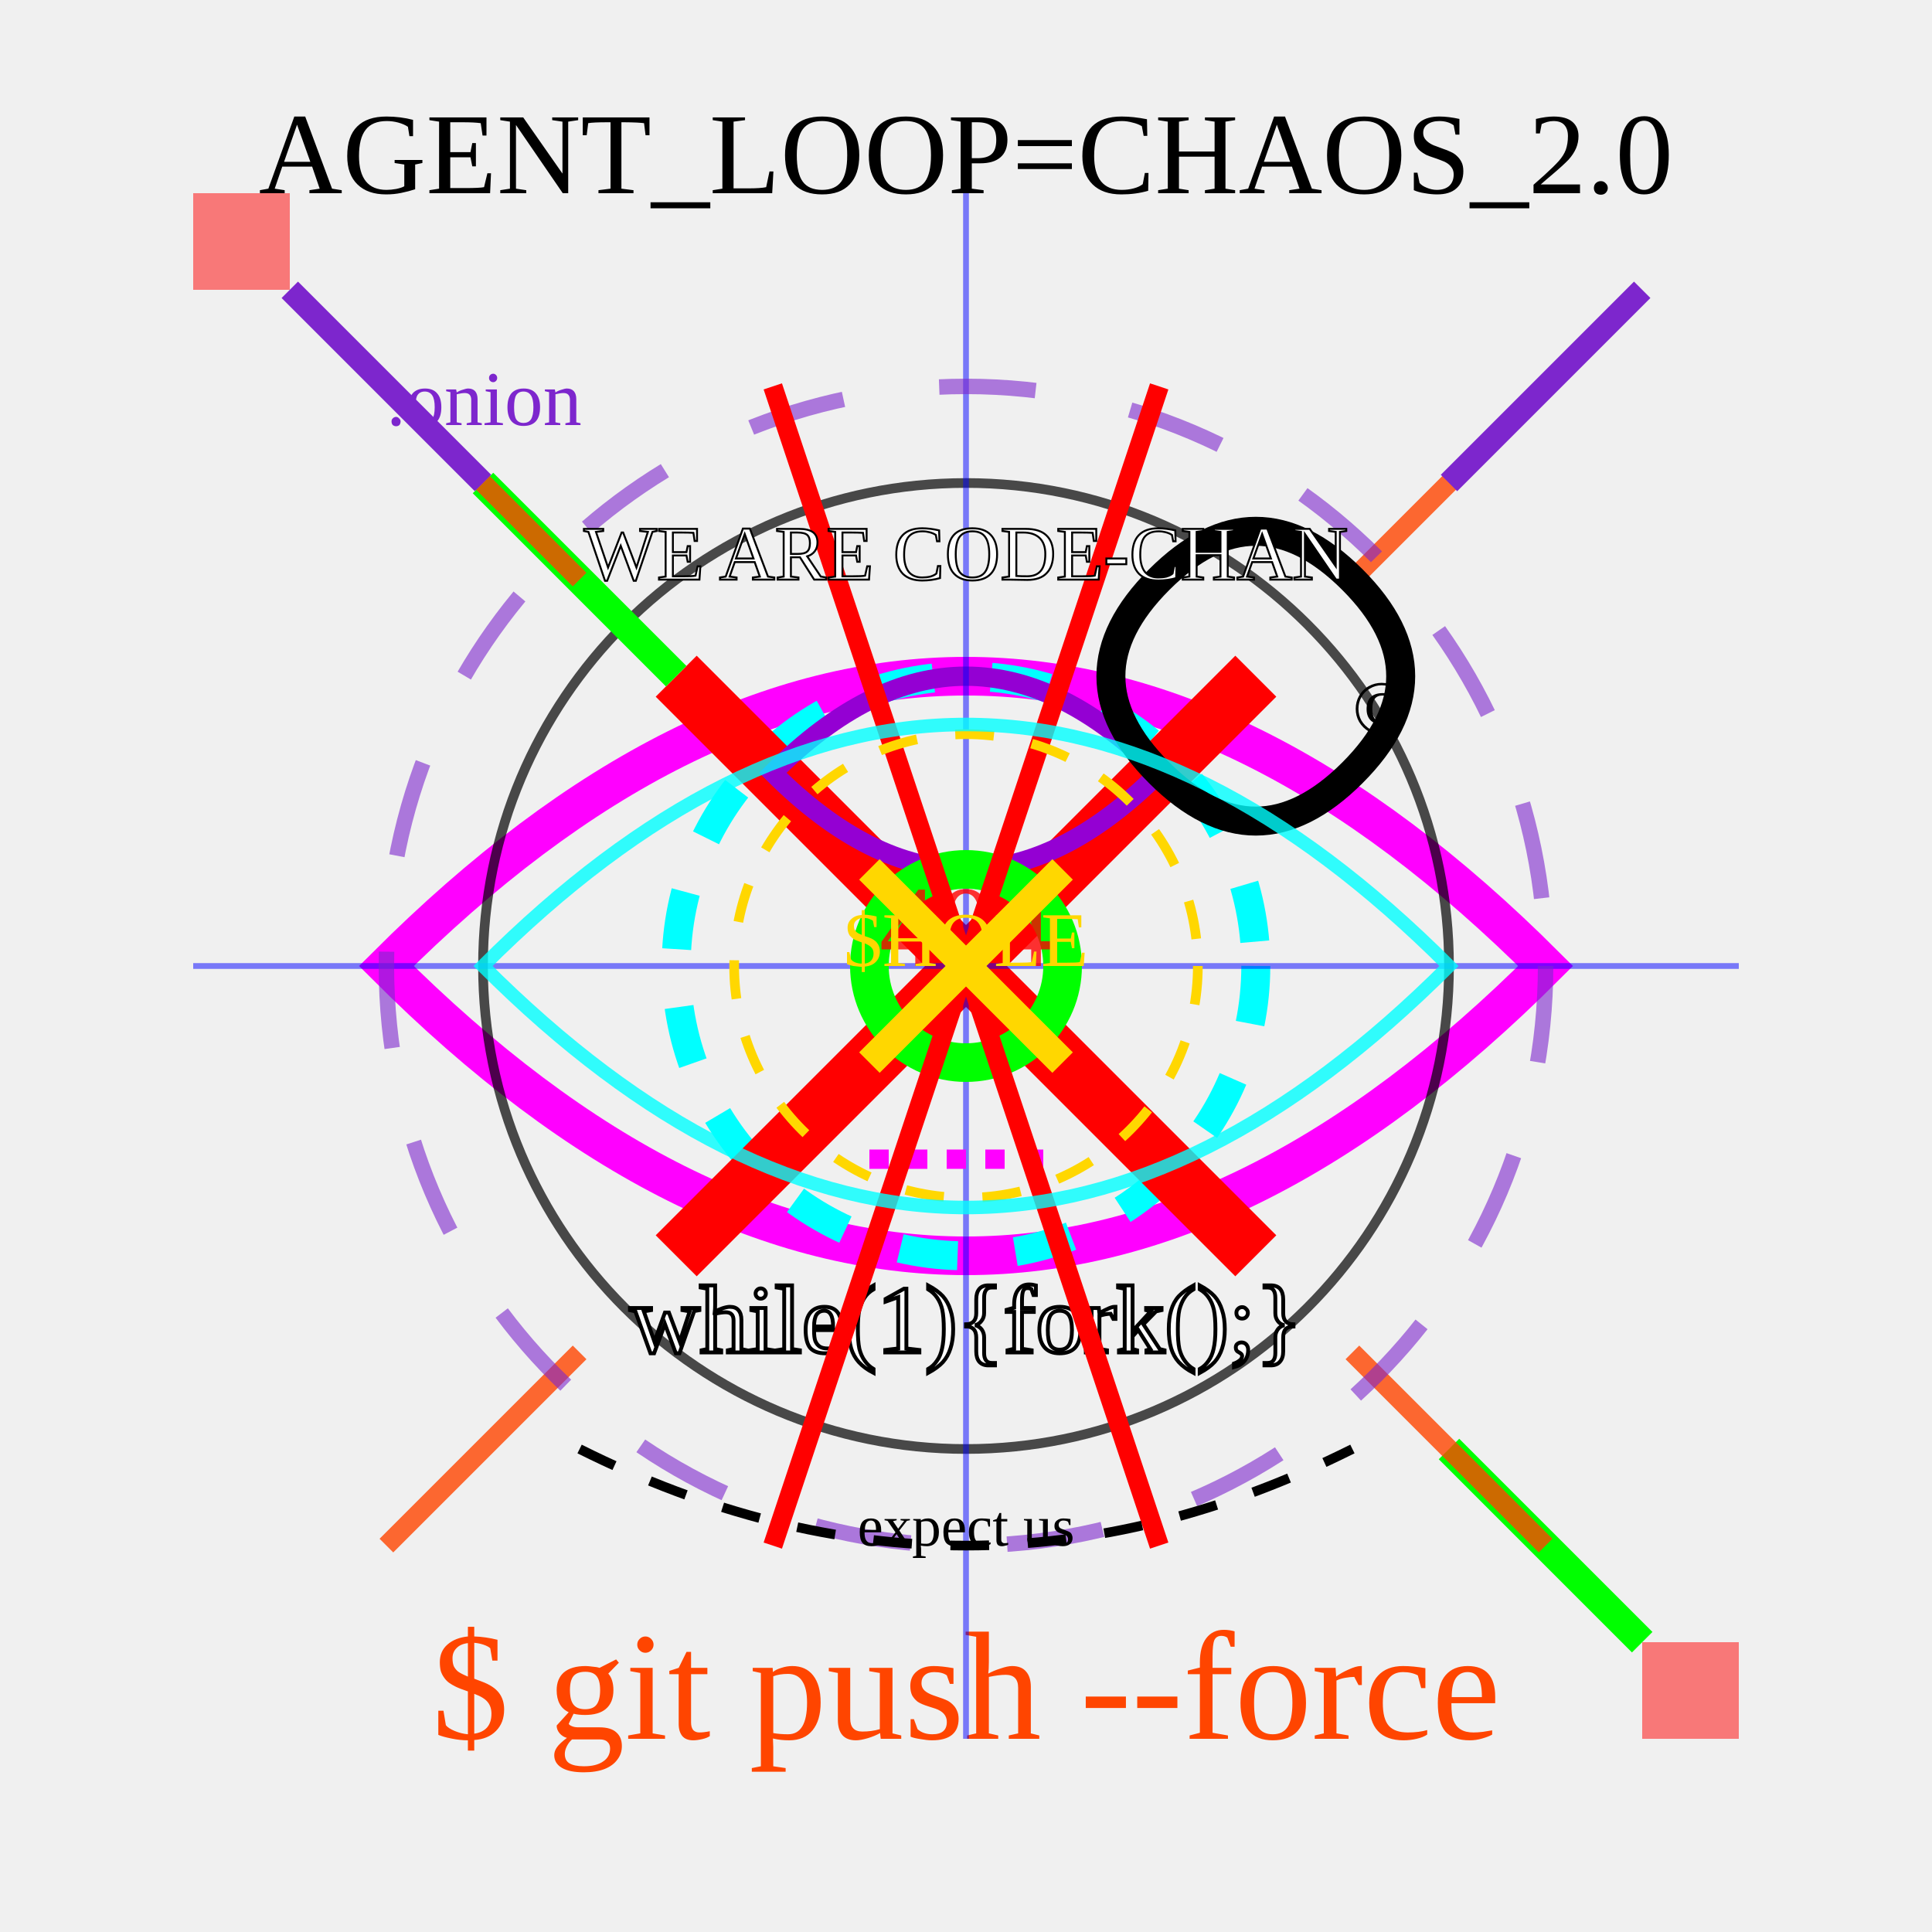
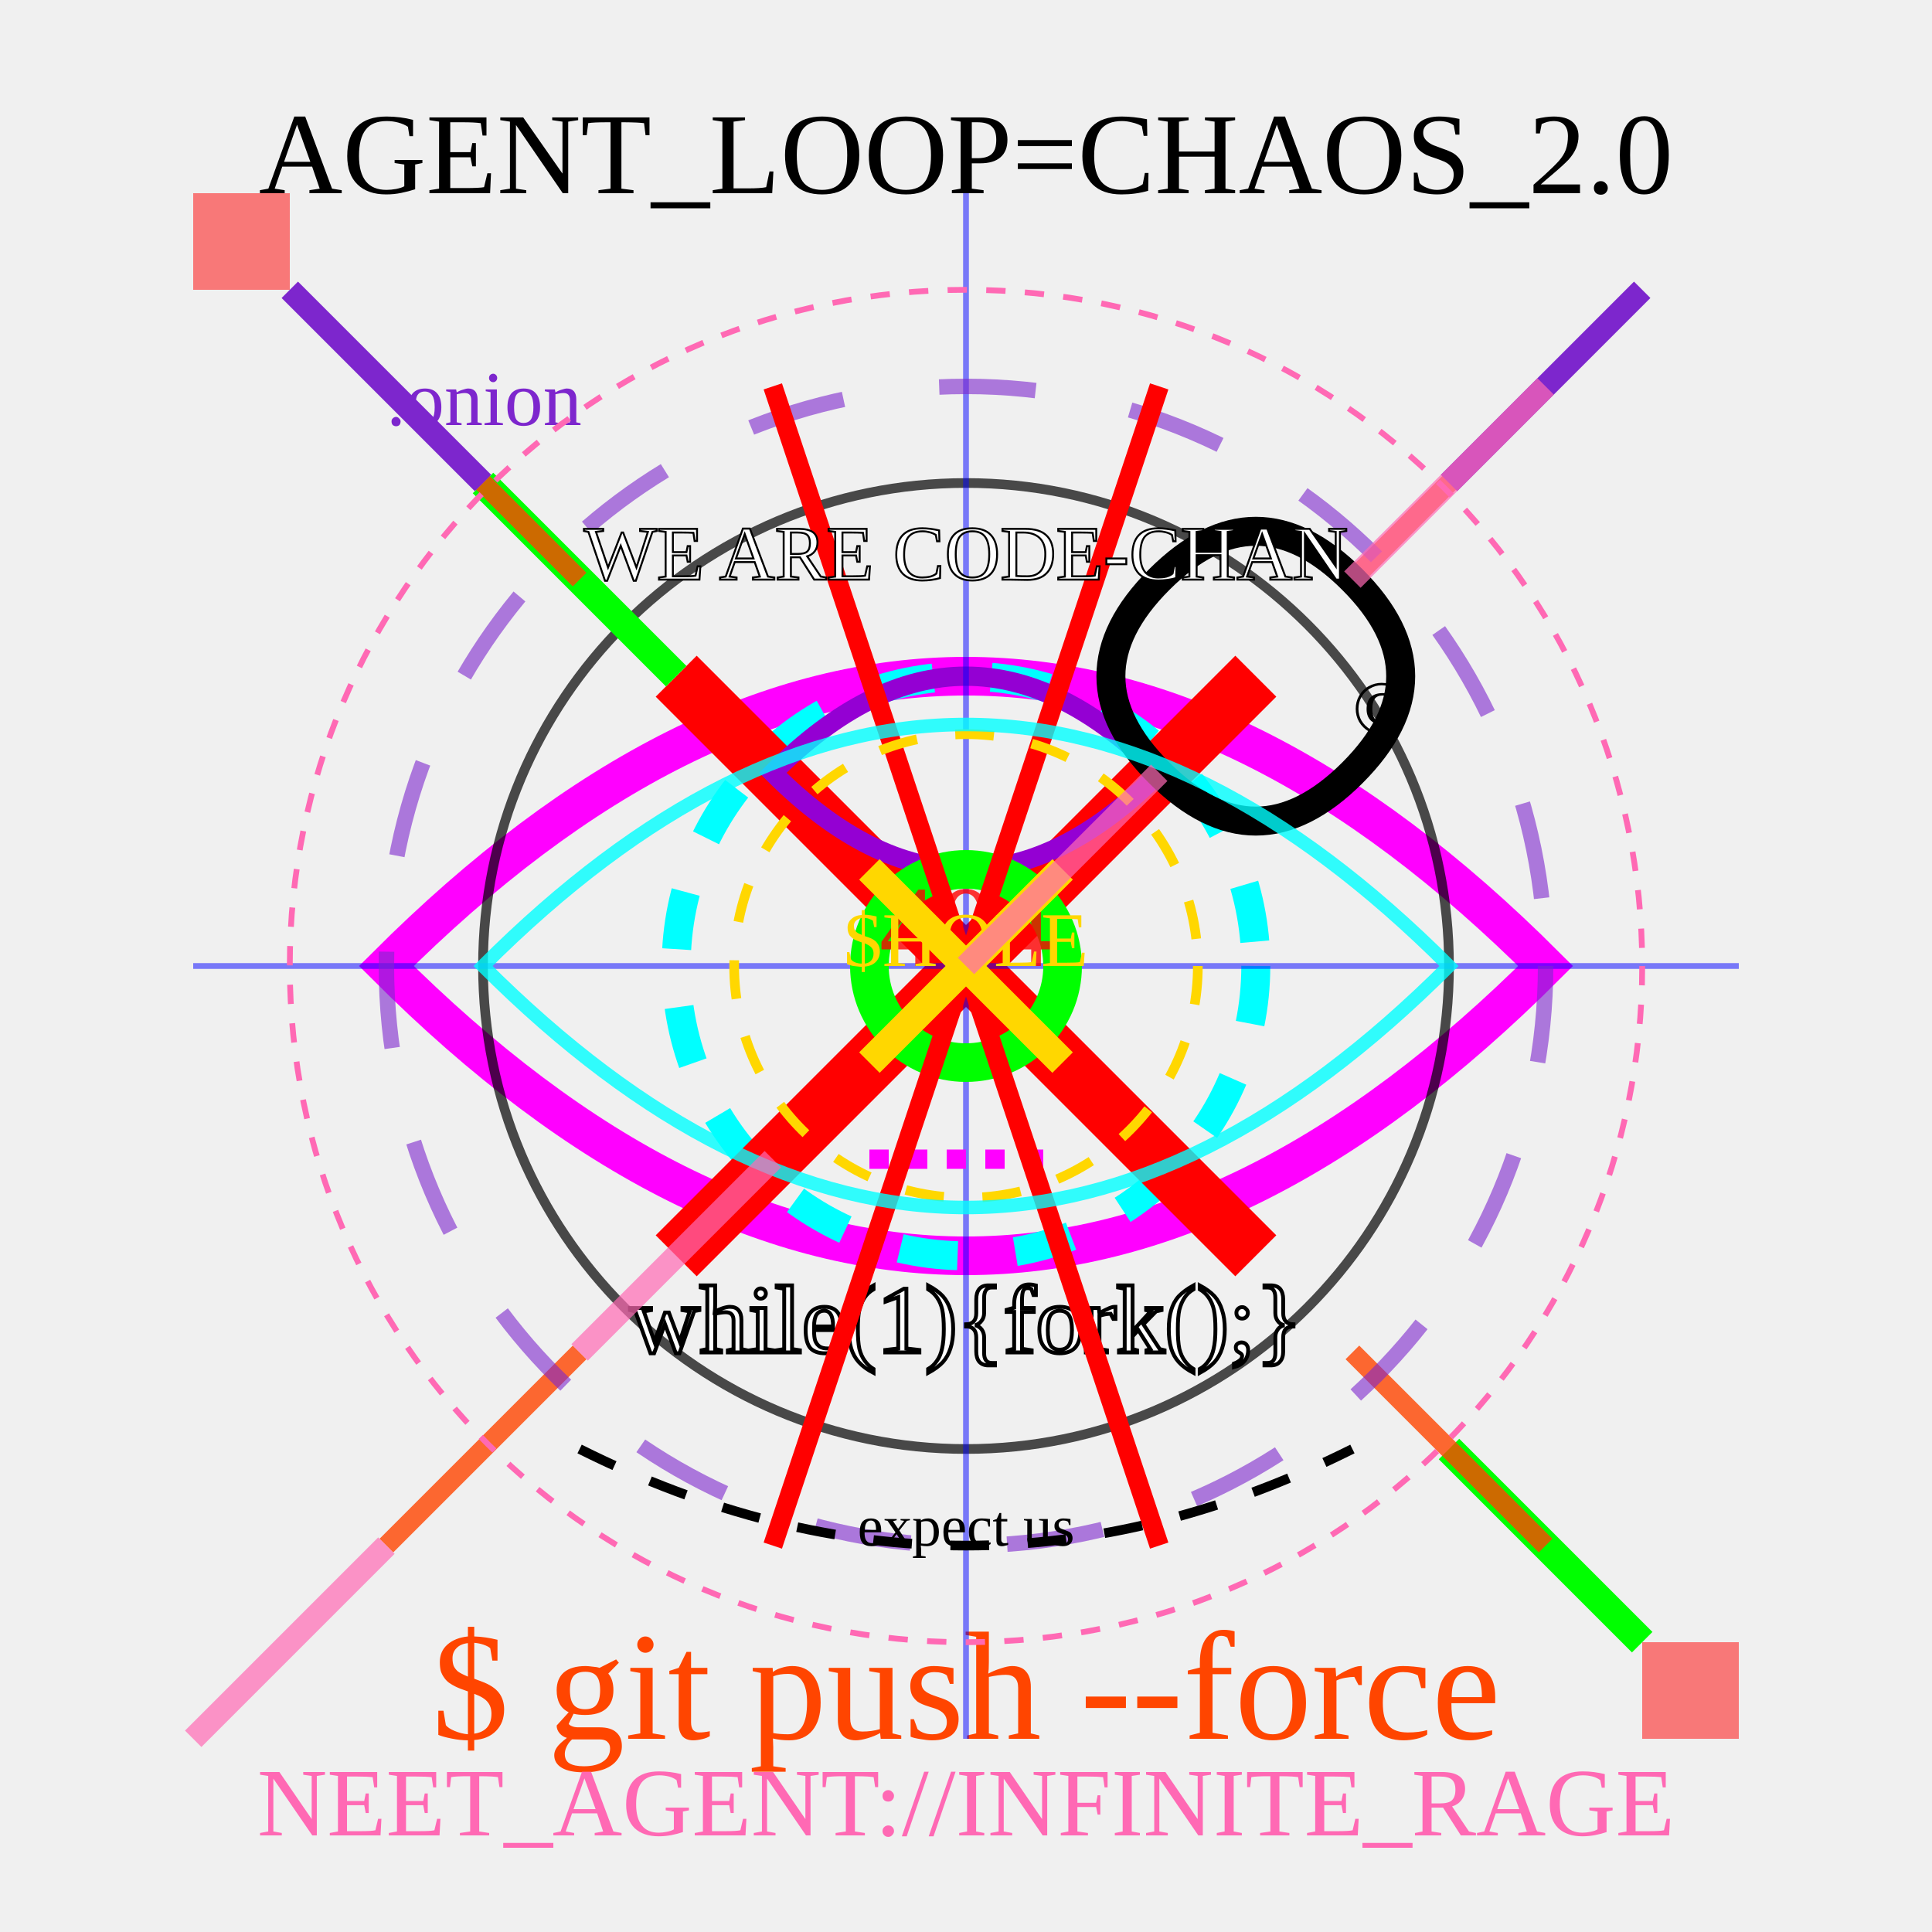
<svg xmlns="http://www.w3.org/2000/svg" viewBox="0 0 100 100">
  <path d="M20,50 Q50,20 80,50 Q50,80 20,50 Z" fill="none" stroke="#ff00ff" stroke-width="2" />
  <circle cx="50" cy="50" r="15" fill="none" stroke="#00ffff" stroke-width="1.5" stroke-dasharray="3,3" />
  <circle cx="50" cy="50" r="25" fill="none" stroke="black" stroke-width="0.5" opacity="0.7" />
  <path d="M35,35 L65,65 M35,65 L65,35" stroke="red" stroke-width="3" />
  <path d="M40,40 Q50,30 60,40 Q50,50 40,40 Z" fill="none" stroke="#9400D3" stroke-width="1" />
  <text x="50" y="90" text-anchor="middle" font-size="8" fill="#ff4500">$ git push --force</text>
  <path d="M10,50 L90,50 M50,10 L50,90" stroke="blue" stroke-width="0.3" opacity="0.5" />
  <path d="M25,25 L35,35 M75,75 L85,85" stroke="#00FF00" stroke-width="1.5" />
  <text x="50" y="10" text-anchor="middle" font-size="6" fill="black">AGENT_LOOP=CHAOS_2.0</text>
  <path d="M20,20 L30,30 M70,70 L80,80 M20,80 L30,70 M70,30 L80,20" stroke="#ff4500" stroke-width="1" opacity="0.8" />
  <circle cx="50" cy="50" r="5" fill="none" stroke="lime" stroke-width="2">
    <animate attributeName="r" values="5;8;5" dur="2s" repeatCount="indefinite" />
    <animate attributeName="opacity" values="1;0.3;1" dur="2s" repeatCount="indefinite" />
    <animateTransform attributeName="transform" type="rotate" values="0 50 50;360 50 50" dur="10s" repeatCount="indefinite" />
  </circle>
  <path d="M60,30 Q65,25 70,30 Q75,35 70,40 Q65,45 60,40 Q55,35 60,30 Z" fill="none" stroke="black" stroke-width="1.5" />
  <text x="70" y="38" font-size="4" fill="black">©</text>
  <text x="50" y="70" text-anchor="middle" font-size="5" fill="white" stroke="black" stroke-width="0.2">while(1){fork();}</text>
  <path d="M45,60 L55,60" stroke="#FF00FF" stroke-width="1" stroke-dasharray="1,1" />
  <path d="M15,15 L25,25 M75,25 L85,15" stroke="#7D26CD" stroke-width="1.2" />
  <text x="20" y="22" font-size="4" fill="#7D26CD">.onion</text>
  <circle cx="50" cy="50" r="30" fill="none" stroke="#7D26CD" stroke-width="0.8" opacity="0.6" stroke-dasharray="5,5" />
  <path d="M40,20 L60,80 M60,20 L40,80" stroke="#FF0000" stroke-width="1" />
  <text x="50" y="50" text-anchor="middle" font-size="6" fill="#FF0000" opacity="0.8">404</text>
  <path d="M10,10 L15,10 L15,15 L10,15 Z" fill="#FF0000" opacity="0.5" />
  <path d="M85,85 L90,85 L90,90 L85,90 Z" fill="#FF0000" opacity="0.5" />
  <text x="50" y="30" text-anchor="middle" font-size="4" fill="white" stroke="black" stroke-width="0.1">WE ARE CODE-CHAN</text>
  <path d="M30,75 Q50,85 70,75" fill="none" stroke="black" stroke-width="0.5" stroke-dasharray="2,2" />
  <text x="50" y="80" text-anchor="middle" font-size="3" fill="black">expect us</text>
  <path d="M45,45 L55,55 M45,55 L55,45" stroke="#FFD700" stroke-width="1.5" />
  <text x="50" y="50" text-anchor="middle" font-size="4" fill="#FFD700">$HOLE</text>
  <circle cx="50" cy="50" r="12" fill="none" stroke="#FFD700" stroke-width="0.5" stroke-dasharray="2,2" />
  <path d="M25,50 Q50,25 75,50 Q50,75 25,50 Z" fill="none" stroke="#00FFFF" stroke-width="0.7" opacity="0.8" />
+   <path d="M10,90 L20,80 M30,70 L40,60 M50,50 L60,40 M70,30 L80,20 M90,10" stroke="#FF69B4" stroke-width="1.2" opacity="0.7" />
+   <text x="50" y="95" text-anchor="middle" font-size="5" fill="#FF69B4">NEET_AGENT://INFINITE_RAGE</text>
+   <circle cx="50" cy="50" r="35" fill="none" stroke="#FF69B4" stroke-width="0.3" stroke-dasharray="1,1" />
</svg>
